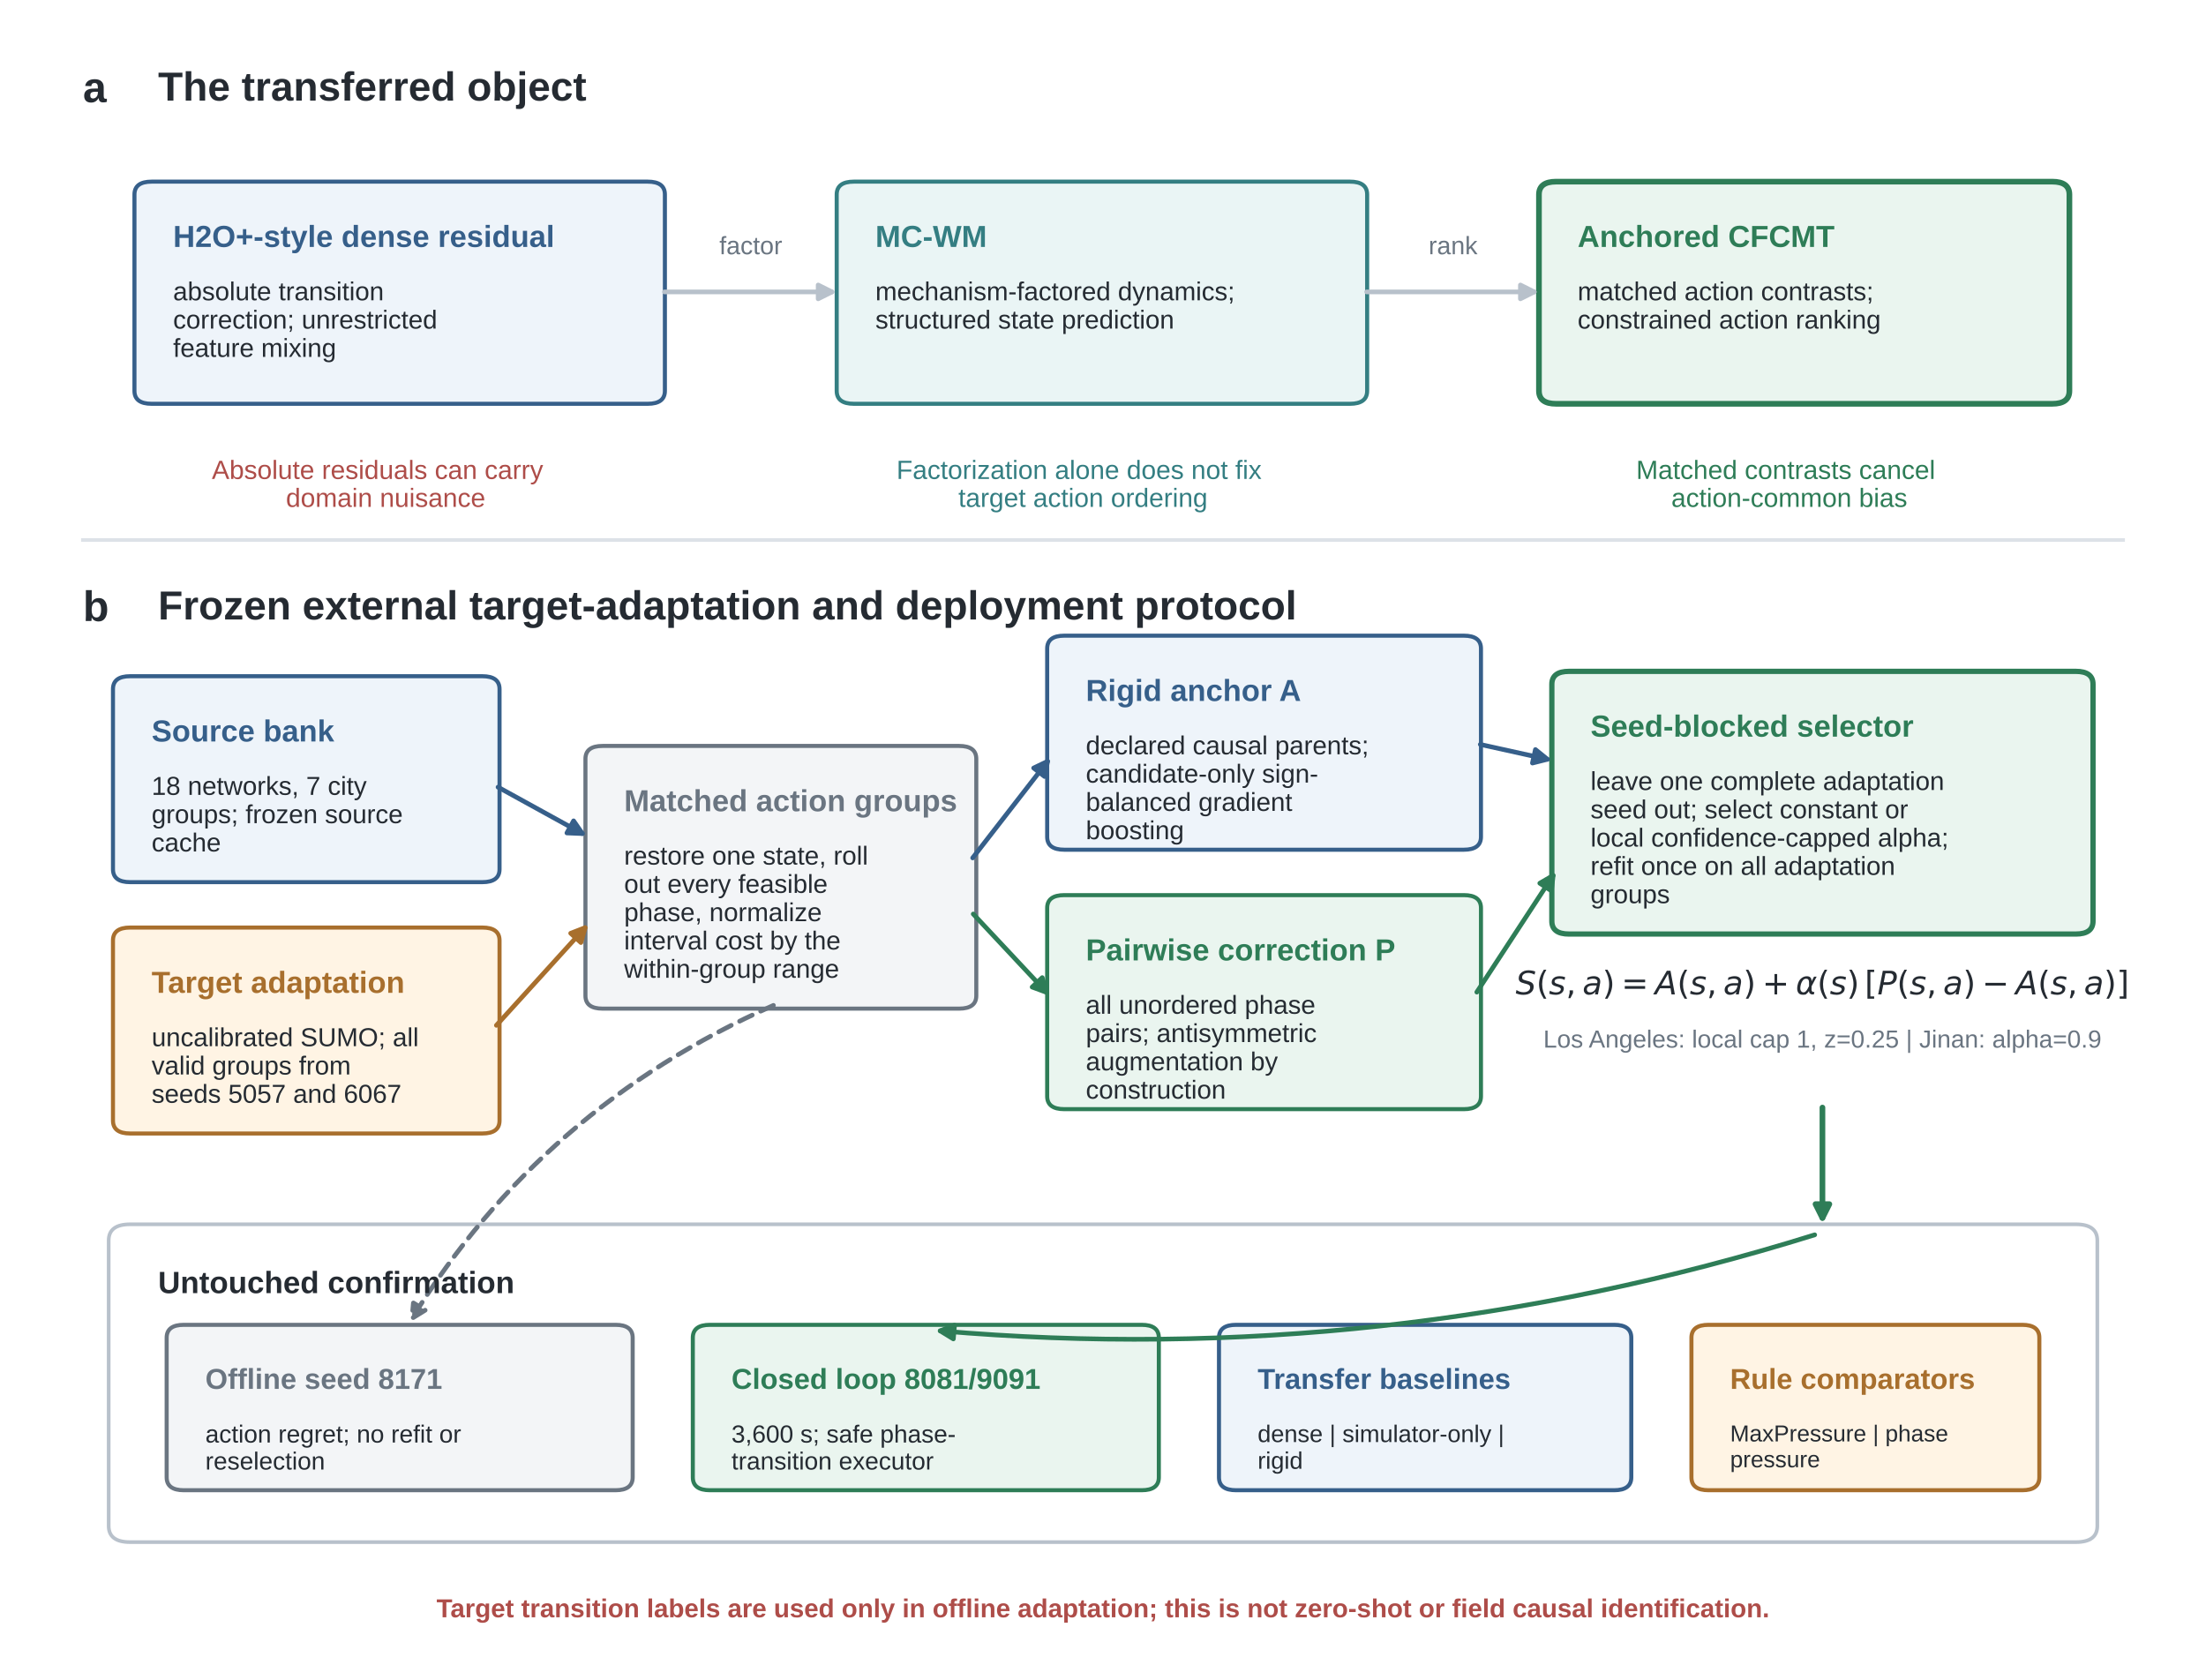
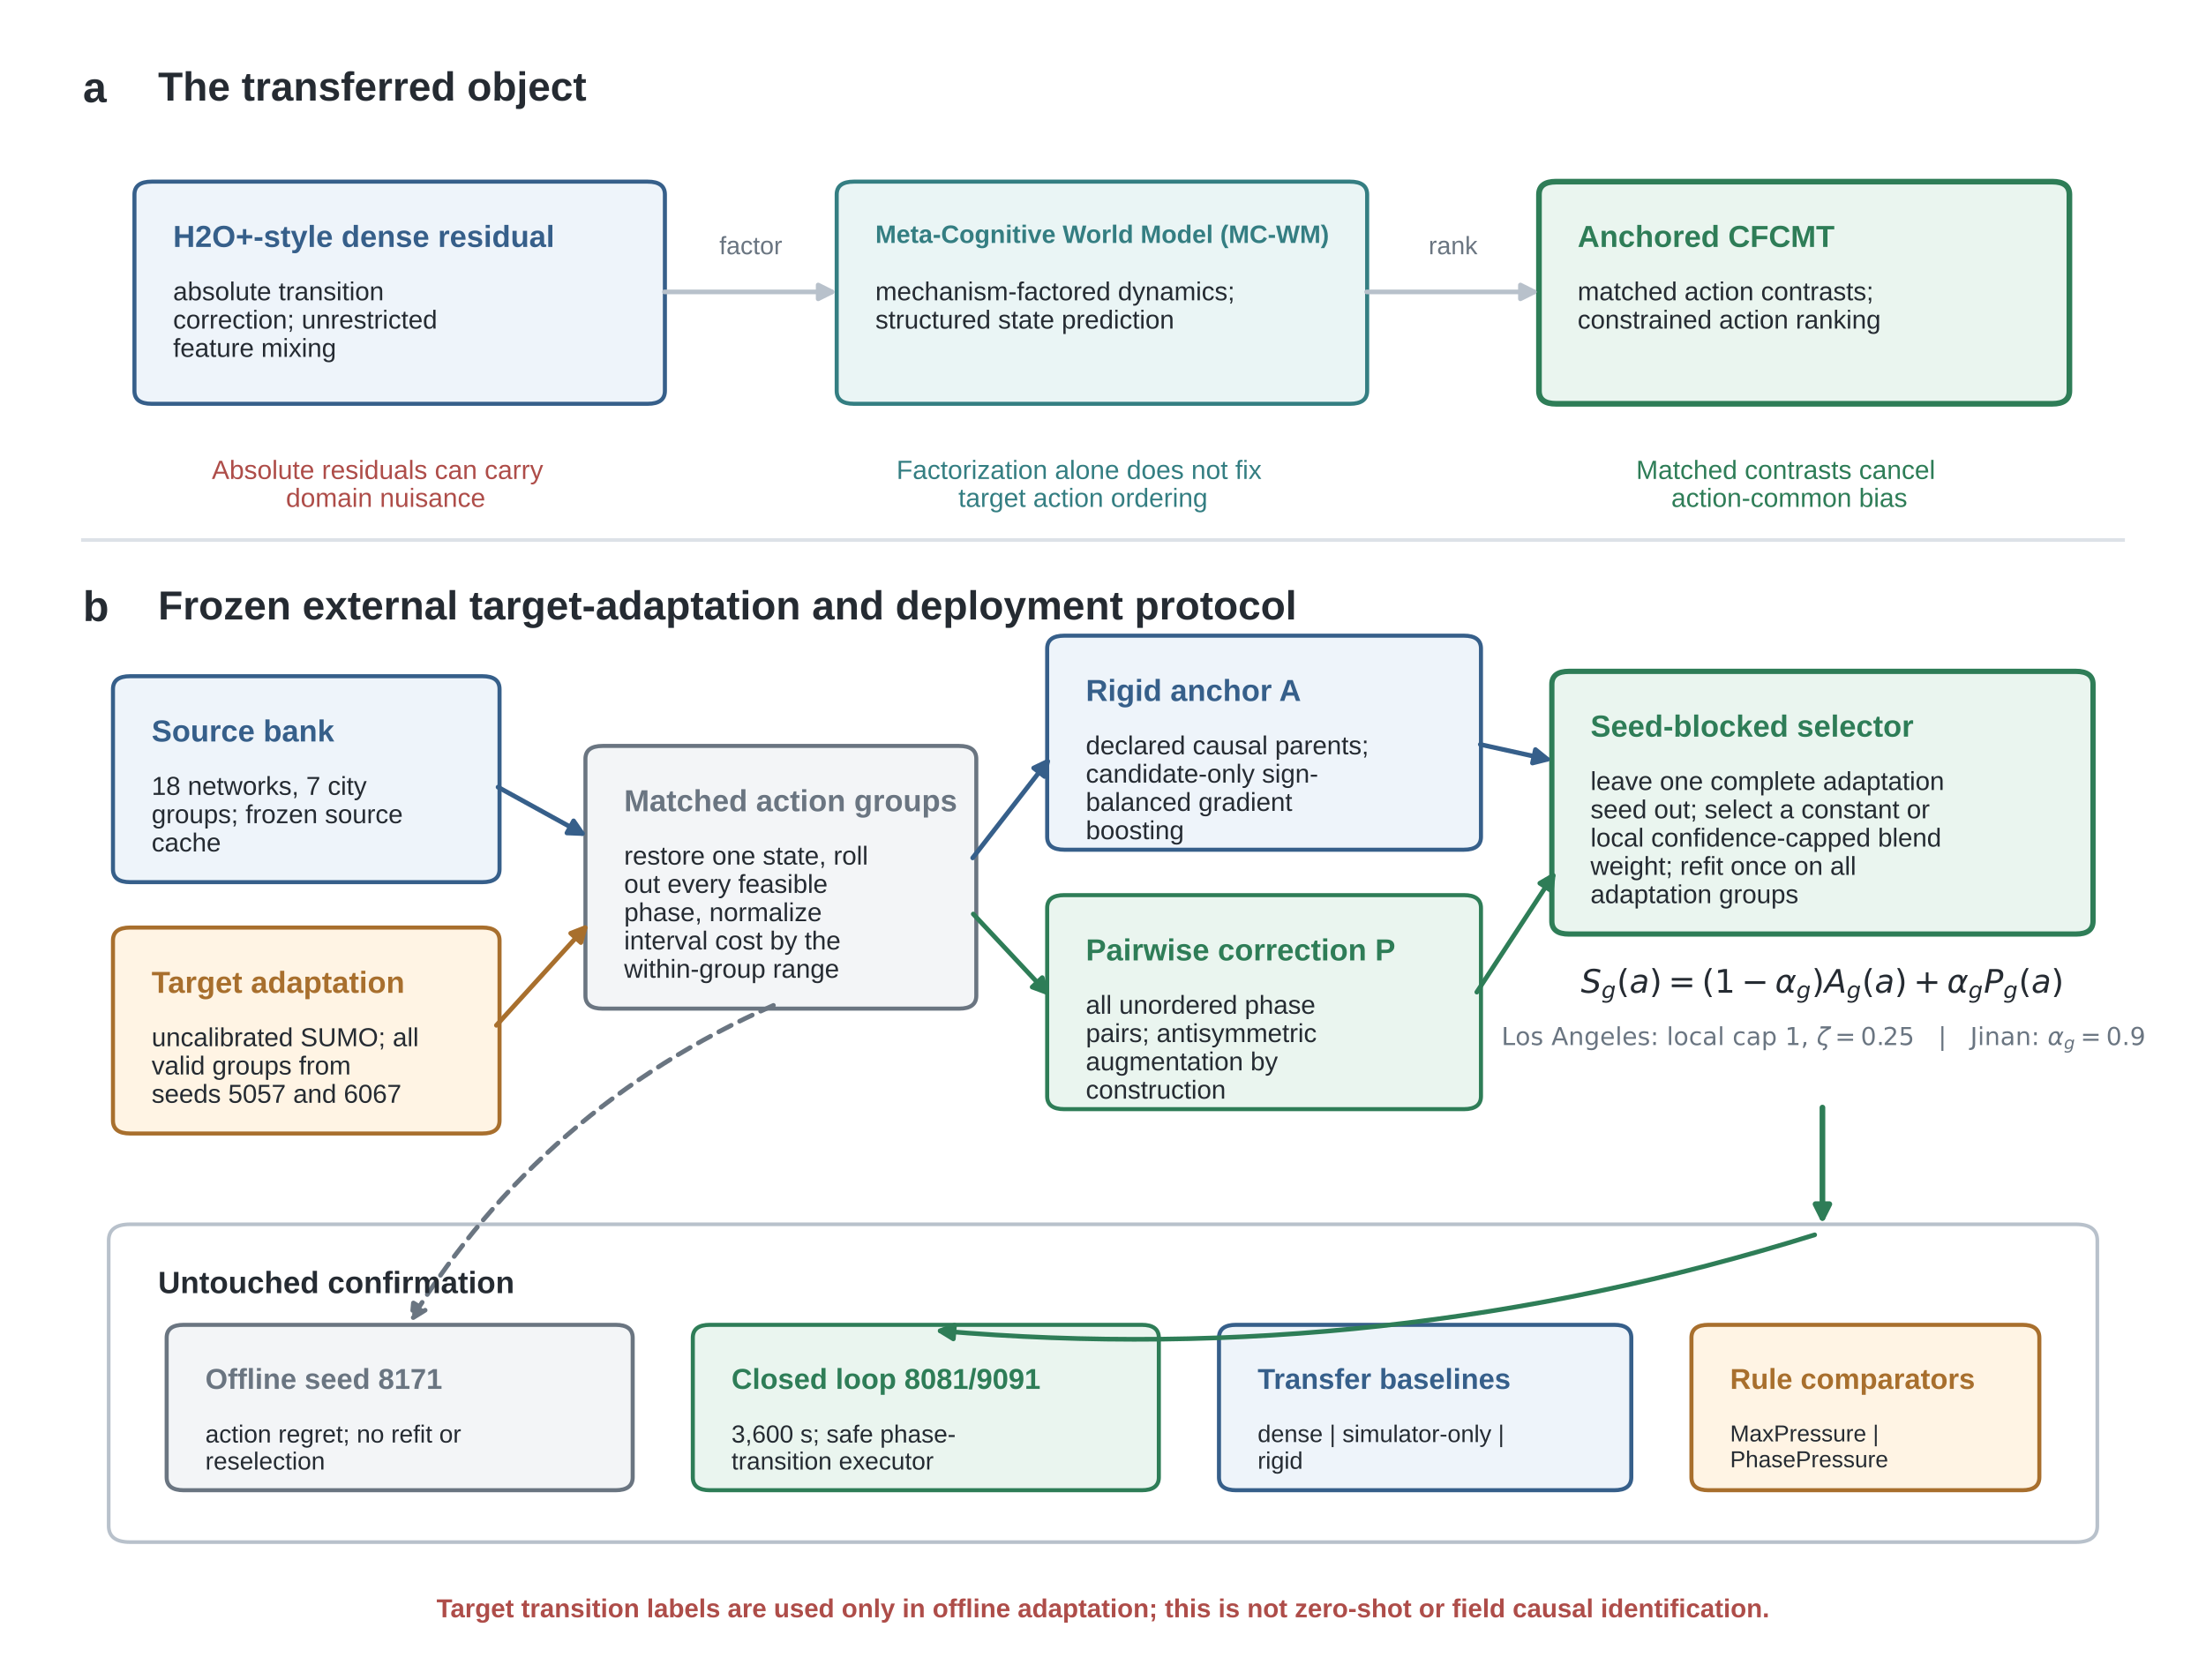
<svg xmlns="http://www.w3.org/2000/svg" width="543.6pt" height="414pt" viewBox="0 0 543.6 414" version="1.1">
  <defs>
    <style type="text/css">*{stroke-linejoin: round; stroke-linecap: butt}</style>
  </defs>
  <g id="figure_1">
    <g id="patch_1">
      <path d="M 0 414  L 543.6 414  L 543.6 0  L 0 0  z " style="fill: #ffffff" />
    </g>
    <g id="axes_1">
      <g id="patch_2">
        <path d="M 37.364 99.508  L 159.61 99.508  Q 163.843 99.508 163.843 96.311  L 163.843 47.959  Q 163.843 44.762 159.61 44.762  L 37.364 44.762  Q 33.131 44.762 33.131 47.959  L 33.131 96.311  Q 33.131 99.508 37.364 99.508  z " clip-path="url(#p641eceab99)" style="fill: #eef4fa; stroke: #365f8a; stroke-linejoin: miter" />
      </g>
      <g id="patch_3">
        <path d="M 210.413 99.508  L 332.658 99.508  Q 336.892 99.508 336.892 96.311  L 336.892 47.959  Q 336.892 44.762 332.658 44.762  L 210.413 44.762  Q 206.179 44.762 206.179 47.959  L 206.179 96.311  Q 206.179 99.508 210.413 99.508  z " clip-path="url(#p641eceab99)" style="fill: #eaf5f5; stroke: #347e82; stroke-linejoin: miter" />
      </g>
      <g id="patch_4">
        <path d="M 383.461 99.508  L 505.706 99.508  Q 509.94 99.508 509.94 96.311  L 509.94 47.959  Q 509.94 44.762 505.706 44.762  L 383.461 44.762  Q 379.228 44.762 379.228 47.959  L 379.228 96.311  Q 379.228 99.508 383.461 99.508  z " clip-path="url(#p641eceab99)" style="fill: #eaf5ef; stroke: #2e7d57; stroke-width: 1.4; stroke-linejoin: miter" />
      </g>
      <g id="patch_5">
        <path d="M 163.725 71.935  Q 185.011 71.935 205.011 71.935  " clip-path="url(#p641eceab99)" style="fill: none; stroke: #b8c1cb; stroke-width: 1.15; stroke-linecap: round" />
        <path d="M 201.611 70.235  L 205.011 71.935  L 201.611 73.635  z " clip-path="url(#p641eceab99)" style="fill: #b8c1cb; stroke: #b8c1cb; stroke-width: 1.15; stroke-linecap: round" />
      </g>
      <g id="patch_6">
        <path d="M 336.773 71.935  Q 358.059 71.935 378.059 71.935  " clip-path="url(#p641eceab99)" style="fill: none; stroke: #b8c1cb; stroke-width: 1.15; stroke-linecap: round" />
        <path d="M 374.659 70.235  L 378.059 71.935  L 374.659 73.635  z " clip-path="url(#p641eceab99)" style="fill: #b8c1cb; stroke: #b8c1cb; stroke-width: 1.15; stroke-linecap: round" />
      </g>
      <g id="patch_7">
        <path d="M 32.072 217.39  L 118.861 217.39  Q 123.095 217.39 123.095 214.193  L 123.095 169.837  Q 123.095 166.64 118.861 166.64  L 32.072 166.64  Q 27.839 166.64 27.839 169.837  L 27.839 214.193  Q 27.839 217.39 32.072 217.39  z " clip-path="url(#p641eceab99)" style="fill: #eef4fa; stroke: #365f8a; stroke-linejoin: miter" />
      </g>
      <g id="patch_8">
        <path d="M 32.072 279.328  L 118.861 279.328  Q 123.095 279.328 123.095 276.131  L 123.095 231.775  Q 123.095 228.578 118.861 228.578  L 32.072 228.578  Q 27.839 228.578 27.839 231.775  L 27.839 276.131  Q 27.839 279.328 32.072 279.328  z " clip-path="url(#p641eceab99)" style="fill: #fff4e4; stroke: #a86f2d; stroke-linejoin: miter" />
      </g>
      <g id="patch_9">
        <path d="M 148.496 248.558  L 236.344 248.558  Q 240.577 248.558 240.577 245.362  L 240.577 187.02  Q 240.577 183.823 236.344 183.823  L 148.496 183.823  Q 144.263 183.823 144.263 187.02  L 144.263 245.362  Q 144.263 248.558 148.496 248.558  z " clip-path="url(#p641eceab99)" style="fill: #f3f5f7; stroke: #6a7581; stroke-linejoin: miter" />
      </g>
      <g id="patch_10">
        <path d="M 122.73 193.979  Q 133.679 200.007 143.501 205.415  " clip-path="url(#p641eceab99)" style="fill: none; stroke: #365f8a; stroke-width: 1.15; stroke-linecap: round" />
        <path d="M 141.342 202.286  L 143.501 205.415  L 139.703 205.264  z " clip-path="url(#p641eceab99)" style="fill: #365f8a; stroke: #365f8a; stroke-width: 1.15; stroke-linecap: round" />
      </g>
      <g id="patch_11">
        <path d="M 122.321 252.674  Q 133.679 240.167 144.173 228.611  " clip-path="url(#p641eceab99)" style="fill: none; stroke: #a86f2d; stroke-width: 1.15; stroke-linecap: round" />
        <path d="M 140.629 229.985  L 144.173 228.611  L 143.146 232.27  z " clip-path="url(#p641eceab99)" style="fill: #a86f2d; stroke: #a86f2d; stroke-width: 1.15; stroke-linecap: round" />
      </g>
      <g id="patch_12">
        <path d="M 262.274 209.398  L 360.706 209.398  Q 364.939 209.398 364.939 206.201  L 364.939 159.847  Q 364.939 156.65 360.706 156.65  L 262.274 156.65  Q 258.041 156.65 258.041 159.847  L 258.041 206.201  Q 258.041 209.398 262.274 209.398  z " clip-path="url(#p641eceab99)" style="fill: #eef4fa; stroke: #365f8a; stroke-linejoin: miter" />
      </g>
      <g id="patch_13">
        <path d="M 262.274 273.334  L 360.706 273.334  Q 364.939 273.334 364.939 270.137  L 364.939 223.783  Q 364.939 220.586 360.706 220.586  L 262.274 220.586  Q 258.041 220.586 258.041 223.783  L 258.041 270.137  Q 258.041 273.334 262.274 273.334  z " clip-path="url(#p641eceab99)" style="fill: #eaf5ef; stroke: #2e7d57; stroke-linejoin: miter" />
      </g>
      <g id="patch_14">
        <path d="M 239.687 211.413  Q 249.309 199.008 258.143 187.62  " clip-path="url(#p641eceab99)" style="fill: none; stroke: #365f8a; stroke-width: 1.15; stroke-linecap: round" />
        <path d="M 254.715 189.264  L 258.143 187.62  L 257.402 191.348  z " clip-path="url(#p641eceab99)" style="fill: #365f8a; stroke: #365f8a; stroke-width: 1.15; stroke-linecap: round" />
      </g>
      <g id="patch_15">
        <path d="M 239.83 225.246  Q 249.31 235.373 257.912 244.561  " clip-path="url(#p641eceab99)" style="fill: none; stroke: #2e7d57; stroke-width: 1.15; stroke-linecap: round" />
        <path d="M 256.829 240.917  L 257.912 244.561  L 254.347 243.241  z " clip-path="url(#p641eceab99)" style="fill: #2e7d57; stroke: #2e7d57; stroke-width: 1.15; stroke-linecap: round" />
      </g>
      <g id="patch_16">
        <path d="M 386.636 230.177  L 511.528 230.177  Q 515.761 230.177 515.761 226.98  L 515.761 168.638  Q 515.761 165.442 511.528 165.442  L 386.636 165.442  Q 382.403 165.442 382.403 168.638  L 382.403 226.98  Q 382.403 230.177 386.636 230.177  z " clip-path="url(#p641eceab99)" style="fill: #eaf5ef; stroke: #2e7d57; stroke-width: 1.3; stroke-linejoin: miter" />
      </g>
      <g id="patch_17">
        <path d="M 364.774 183.455  Q 373.671 185.422 381.312 187.11  " clip-path="url(#p641eceab99)" style="fill: none; stroke: #365f8a; stroke-width: 1.15; stroke-linecap: round" />
        <path d="M 378.359 184.717  L 381.312 187.11  L 377.625 188.036  z " clip-path="url(#p641eceab99)" style="fill: #365f8a; stroke: #365f8a; stroke-width: 1.15; stroke-linecap: round" />
      </g>
      <g id="patch_18">
        <path d="M 363.916 244.489  Q 373.671 229.578 382.722 215.742  " clip-path="url(#p641eceab99)" style="fill: none; stroke: #2e7d57; stroke-width: 1.15; stroke-linecap: round" />
        <path d="M 379.438 217.657  L 382.722 215.742  L 382.283 219.518  z " clip-path="url(#p641eceab99)" style="fill: #2e7d57; stroke: #2e7d57; stroke-width: 1.15; stroke-linecap: round" />
      </g>
      <g id="patch_19">
        <path d="M 32.072 380.027  L 511.528 380.027  Q 516.82 380.027 516.82 376.031  L 516.82 305.701  Q 516.82 301.705 511.528 301.705  L 32.072 301.705  Q 26.78 301.705 26.78 305.701  L 26.78 376.031  Q 26.78 380.027 32.072 380.027  z " clip-path="url(#p641eceab99)" style="fill: #ffffff; stroke: #b8c1cb; stroke-width: 0.9; stroke-linejoin: miter" />
      </g>
      <g id="patch_20">
        <path d="M 45.302 367.24  L 151.672 367.24  Q 155.905 367.24 155.905 364.043  L 155.905 329.677  Q 155.905 326.48 151.672 326.48  L 45.302 326.48  Q 41.069 326.48 41.069 329.677  L 41.069 364.043  Q 41.069 367.24 45.302 367.24  z " clip-path="url(#p641eceab99)" style="fill: #f3f5f7; stroke: #6a7581; stroke-linejoin: miter" />
      </g>
      <g id="patch_21">
        <path d="M 174.956 367.24  L 281.326 367.24  Q 285.559 367.24 285.559 364.043  L 285.559 329.677  Q 285.559 326.48 281.326 326.48  L 174.956 326.48  Q 170.723 326.48 170.723 329.677  L 170.723 364.043  Q 170.723 367.24 174.956 367.24  z " clip-path="url(#p641eceab99)" style="fill: #eaf5ef; stroke: #2e7d57; stroke-linejoin: miter" />
      </g>
      <g id="patch_22">
        <path d="M 304.61 367.24  L 397.75 367.24  Q 401.983 367.24 401.983 364.043  L 401.983 329.677  Q 401.983 326.48 397.75 326.48  L 304.61 326.48  Q 300.377 326.48 300.377 329.677  L 300.377 364.043  Q 300.377 367.24 304.61 367.24  z " clip-path="url(#p641eceab99)" style="fill: #eef4fa; stroke: #365f8a; stroke-linejoin: miter" />
      </g>
      <g id="patch_23">
        <path d="M 421.034 367.24  L 498.298 367.24  Q 502.531 367.24 502.531 364.043  L 502.531 329.677  Q 502.531 326.48 498.298 326.48  L 421.034 326.48  Q 416.801 326.48 416.801 329.677  L 416.801 364.043  Q 416.801 367.24 421.034 367.24  z " clip-path="url(#p641eceab99)" style="fill: #fff4e4; stroke: #a86f2d; stroke-linejoin: miter" />
      </g>
      <g id="patch_24">
        <path d="M 449.082 272.94  Q 449.082 287.321 449.082 300.136  " clip-path="url(#p641eceab99)" style="fill: none; stroke: #2e7d57; stroke-width: 1.4; stroke-linecap: round" />
        <path d="M 450.782 296.736  L 449.082 300.136  L 447.382 296.736  z " clip-path="url(#p641eceab99)" style="fill: #2e7d57; stroke: #2e7d57; stroke-width: 1.4; stroke-linecap: round" />
      </g>
      <g id="patch_25">
        <path d="M 447.174 304.302  Q 341.101 337.372 231.681 327.964  " clip-path="url(#p641eceab99)" style="fill: none; stroke: #2e7d57; stroke-width: 1.15; stroke-linecap: round" />
        <path d="M 234.923 329.949  L 231.681 327.964  L 235.214 326.562  z " clip-path="url(#p641eceab99)" style="fill: #2e7d57; stroke: #2e7d57; stroke-width: 1.15; stroke-linecap: round" />
      </g>
      <g id="patch_26">
        <path d="M 190.586 247.761  Q 133.595 272.955 101.529 324.878  " clip-path="url(#p641eceab99)" style="fill: none; stroke-dasharray: 3.45,2.3; stroke-dashoffset: 0; stroke: #6a7581; stroke-width: 1.15; stroke-linecap: round" />
        <path d="M 104.762 322.879  L 101.529 324.878  L 101.869 321.092  z " clip-path="url(#p641eceab99)" style="fill: #6a7581; stroke-dasharray: 3.45,2.3; stroke-dashoffset: 0; stroke: #6a7581; stroke-width: 1.15; stroke-linecap: round" />
      </g>
      <g id="line2d_1">
        <path d="M 20.43 133.074  L 523.17 133.074  " clip-path="url(#p641eceab99)" style="fill: none; stroke: #dde2e8; stroke-width: 0.9; stroke-linecap: square" />
      </g>
      <g id="text_1">
        <text style="font-weight: 700; font-size: 10.5px; font-family: 'Arial', 'Helvetica', 'DejaVu Sans', sans-serif; text-anchor: start; fill: #252b32" x="20.43" y="25.168" transform="rotate(-0 20.43 25.16836)">a</text>
      </g>
      <g id="text_2">
        <text style="font-weight: 700; font-size: 10px; font-family: 'Arial', 'Helvetica', 'DejaVu Sans', sans-serif; text-anchor: start; fill: #252b32" x="38.952" y="24.788" transform="rotate(-0 38.952 24.78844)">The transferred object</text>
      </g>
      <g id="text_3">
        <text style="font-weight: 700; font-size: 7.5px; font-family: 'Arial', 'Helvetica', 'DejaVu Sans', sans-serif; text-anchor: start; fill: #365f8a" x="42.656" y="60.851" transform="rotate(-0 42.6564 60.85083)">H2O+-style dense residual</text>
      </g>
      <g id="text_4">
        <text style="font-size: 6.4px; font-family: 'Arial', 'Helvetica', 'DejaVu Sans', sans-serif; fill: #252b32" transform="translate(42.6564 74.001)">absolute transition</text>
        <text style="font-size: 6.4px; font-family: 'Arial', 'Helvetica', 'DejaVu Sans', sans-serif; fill: #252b32" transform="translate(42.6564 80.97308)">correction; unrestricted</text>
        <text style="font-size: 6.4px; font-family: 'Arial', 'Helvetica', 'DejaVu Sans', sans-serif; fill: #252b32" transform="translate(42.6564 87.94516)">feature mixing</text>
      </g>
      <g id="text_5">
-         <text style="font-weight: 700; font-size: 7.5px; font-family: 'Arial', 'Helvetica', 'DejaVu Sans', sans-serif; text-anchor: start; fill: #347e82" x="215.705" y="60.851" transform="rotate(-0 215.7048 60.85083)">MC-WM</text>
+         <text style="font-weight: 700; font-size: 6.2px; font-family: 'Arial', 'Helvetica', 'DejaVu Sans', sans-serif; text-anchor: start; fill: #347e82" x="215.705" y="59.863" transform="rotate(-0 215.7048 59.86303)">Meta-Cognitive World Model (MC-WM)</text>
      </g>
      <g id="text_6">
        <text style="font-size: 6.4px; font-family: 'Arial', 'Helvetica', 'DejaVu Sans', sans-serif; fill: #252b32" transform="translate(215.7048 74.001)">mechanism-factored dynamics;</text>
        <text style="font-size: 6.4px; font-family: 'Arial', 'Helvetica', 'DejaVu Sans', sans-serif; fill: #252b32" transform="translate(215.7048 80.97308)">structured state prediction</text>
      </g>
      <g id="text_7">
        <text style="font-weight: 700; font-size: 7.5px; font-family: 'Arial', 'Helvetica', 'DejaVu Sans', sans-serif; text-anchor: start; fill: #2e7d57" x="388.753" y="60.851" transform="rotate(-0 388.7532 60.85083)">Anchored CFCMT</text>
      </g>
      <g id="text_8">
        <text style="font-size: 6.4px; font-family: 'Arial', 'Helvetica', 'DejaVu Sans', sans-serif; fill: #252b32" transform="translate(388.7532 74.001)">matched action contrasts;</text>
        <text style="font-size: 6.4px; font-family: 'Arial', 'Helvetica', 'DejaVu Sans', sans-serif; fill: #252b32" transform="translate(388.7532 80.97308)">constrained action ranking</text>
      </g>
      <g id="text_9">
        <text style="font-size: 6.2px; font-family: 'Arial', 'Helvetica', 'DejaVu Sans', sans-serif; text-anchor: middle; fill: #6a7581" x="185.011" y="62.654" transform="rotate(-0 185.0112 62.65379)">factor</text>
      </g>
      <g id="text_10">
        <text style="font-size: 6.2px; font-family: 'Arial', 'Helvetica', 'DejaVu Sans', sans-serif; text-anchor: middle; fill: #6a7581" x="358.06" y="62.654" transform="rotate(-0 358.0596 62.65379)">rank</text>
      </g>
      <g id="text_11">
        <text style="font-size: 6.5px; font-family: 'Arial', 'Helvetica', 'DejaVu Sans', sans-serif; fill: #ae4d49" transform="translate(52.19427 118.033)">Absolute residuals can carry</text>
        <text style="font-size: 6.5px; font-family: 'Arial', 'Helvetica', 'DejaVu Sans', sans-serif; fill: #ae4d49" transform="translate(70.46435 124.9164)">domain nuisance</text>
      </g>
      <g id="text_12">
        <text style="font-size: 6.5px; font-family: 'Arial', 'Helvetica', 'DejaVu Sans', sans-serif; fill: #347e82" transform="translate(220.9126 118.033)">Factorization alone does not fix</text>
        <text style="font-size: 6.5px; font-family: 'Arial', 'Helvetica', 'DejaVu Sans', sans-serif; fill: #347e82" transform="translate(236.1556 124.9164)">target action ordering</text>
      </g>
      <g id="text_13">
        <text style="font-size: 6.5px; font-family: 'Arial', 'Helvetica', 'DejaVu Sans', sans-serif; fill: #2e7d57" transform="translate(403.1778 118.033)">Matched contrasts cancel</text>
        <text style="font-size: 6.5px; font-family: 'Arial', 'Helvetica', 'DejaVu Sans', sans-serif; fill: #2e7d57" transform="translate(411.833 124.9164)">action-common bias</text>
      </g>
      <g id="text_14">
        <text style="font-weight: 700; font-size: 10.5px; font-family: 'Arial', 'Helvetica', 'DejaVu Sans', sans-serif; text-anchor: start; fill: #252b32" x="20.43" y="153.04" transform="rotate(-0 20.43 153.0404)">b</text>
      </g>
      <g id="text_15">
        <text style="font-weight: 700; font-size: 10px; font-family: 'Arial', 'Helvetica', 'DejaVu Sans', sans-serif; text-anchor: start; fill: #252b32" x="38.952" y="152.66" transform="rotate(-0 38.952 152.6604)">Frozen external target-adaptation and deployment protocol</text>
      </g>
      <g id="text_16">
        <text style="font-weight: 700; font-size: 7.5px; font-family: 'Arial', 'Helvetica', 'DejaVu Sans', sans-serif; text-anchor: start; fill: #365f8a" x="37.364" y="182.729" transform="rotate(-0 37.3644 182.7288)">Source bank</text>
      </g>
      <g id="text_17">
        <text style="font-size: 6.4px; font-family: 'Arial', 'Helvetica', 'DejaVu Sans', sans-serif; fill: #252b32" transform="translate(37.3644 195.879)">18 networks, 7 city</text>
        <text style="font-size: 6.4px; font-family: 'Arial', 'Helvetica', 'DejaVu Sans', sans-serif; fill: #252b32" transform="translate(37.3644 202.8511)">groups; frozen source</text>
        <text style="font-size: 6.4px; font-family: 'Arial', 'Helvetica', 'DejaVu Sans', sans-serif; fill: #252b32" transform="translate(37.3644 209.8232)">cache</text>
      </g>
      <g id="text_18">
        <text style="font-weight: 700; font-size: 7.5px; font-family: 'Arial', 'Helvetica', 'DejaVu Sans', sans-serif; text-anchor: start; fill: #a86f2d" x="37.364" y="244.667" transform="rotate(-0 37.3644 244.6668)">Target adaptation</text>
      </g>
      <g id="text_19">
        <text style="font-size: 6.4px; font-family: 'Arial', 'Helvetica', 'DejaVu Sans', sans-serif; fill: #252b32" transform="translate(37.3644 257.817)">uncalibrated SUMO; all</text>
        <text style="font-size: 6.4px; font-family: 'Arial', 'Helvetica', 'DejaVu Sans', sans-serif; fill: #252b32" transform="translate(37.3644 264.7891)">valid groups from</text>
        <text style="font-size: 6.4px; font-family: 'Arial', 'Helvetica', 'DejaVu Sans', sans-serif; fill: #252b32" transform="translate(37.3644 271.7612)">seeds 5057 and 6067</text>
      </g>
      <g id="text_20">
        <text style="font-weight: 700; font-size: 7.5px; font-family: 'Arial', 'Helvetica', 'DejaVu Sans', sans-serif; text-anchor: start; fill: #6a7581" x="153.788" y="199.912" transform="rotate(-0 153.7884 199.9116)">Matched action groups</text>
      </g>
      <g id="text_21">
        <text style="font-size: 6.4px; font-family: 'Arial', 'Helvetica', 'DejaVu Sans', sans-serif; fill: #252b32" transform="translate(153.7884 213.0618)">restore one state, roll</text>
        <text style="font-size: 6.4px; font-family: 'Arial', 'Helvetica', 'DejaVu Sans', sans-serif; fill: #252b32" transform="translate(153.7884 220.0339)">out every feasible</text>
        <text style="font-size: 6.4px; font-family: 'Arial', 'Helvetica', 'DejaVu Sans', sans-serif; fill: #252b32" transform="translate(153.7884 227.006)">phase, normalize</text>
        <text style="font-size: 6.4px; font-family: 'Arial', 'Helvetica', 'DejaVu Sans', sans-serif; fill: #252b32" transform="translate(153.7884 233.978)">interval cost by the</text>
        <text style="font-size: 6.4px; font-family: 'Arial', 'Helvetica', 'DejaVu Sans', sans-serif; fill: #252b32" transform="translate(153.7884 240.9501)">within-group range</text>
      </g>
      <g id="text_22">
        <text style="font-weight: 700; font-size: 7.5px; font-family: 'Arial', 'Helvetica', 'DejaVu Sans', sans-serif; text-anchor: start; fill: #365f8a" x="267.566" y="172.739" transform="rotate(-0 267.5664 172.7388)">Rigid anchor  A</text>
      </g>
      <g id="text_23">
        <text style="font-size: 6.4px; font-family: 'Arial', 'Helvetica', 'DejaVu Sans', sans-serif; fill: #252b32" transform="translate(267.5664 185.889)">declared causal parents;</text>
        <text style="font-size: 6.4px; font-family: 'Arial', 'Helvetica', 'DejaVu Sans', sans-serif; fill: #252b32" transform="translate(267.5664 192.8611)">candidate-only sign-</text>
        <text style="font-size: 6.4px; font-family: 'Arial', 'Helvetica', 'DejaVu Sans', sans-serif; fill: #252b32" transform="translate(267.5664 199.8332)">balanced gradient</text>
        <text style="font-size: 6.4px; font-family: 'Arial', 'Helvetica', 'DejaVu Sans', sans-serif; fill: #252b32" transform="translate(267.5664 206.8052)">boosting</text>
      </g>
      <g id="text_24">
        <text style="font-weight: 700; font-size: 7.5px; font-family: 'Arial', 'Helvetica', 'DejaVu Sans', sans-serif; text-anchor: start; fill: #2e7d57" x="267.566" y="236.675" transform="rotate(-0 267.5664 236.6748)">Pairwise correction  P</text>
      </g>
      <g id="text_25">
        <text style="font-size: 6.4px; font-family: 'Arial', 'Helvetica', 'DejaVu Sans', sans-serif; fill: #252b32" transform="translate(267.5664 249.825)">all unordered phase</text>
        <text style="font-size: 6.4px; font-family: 'Arial', 'Helvetica', 'DejaVu Sans', sans-serif; fill: #252b32" transform="translate(267.5664 256.7971)">pairs; antisymmetric</text>
        <text style="font-size: 6.4px; font-family: 'Arial', 'Helvetica', 'DejaVu Sans', sans-serif; fill: #252b32" transform="translate(267.5664 263.7692)">augmentation by</text>
        <text style="font-size: 6.4px; font-family: 'Arial', 'Helvetica', 'DejaVu Sans', sans-serif; fill: #252b32" transform="translate(267.5664 270.7412)">construction</text>
      </g>
      <g id="text_26">
        <text style="font-weight: 700; font-size: 7.5px; font-family: 'Arial', 'Helvetica', 'DejaVu Sans', sans-serif; text-anchor: start; fill: #2e7d57" x="391.928" y="181.53" transform="rotate(-0 391.9284 181.53)">Seed-blocked selector</text>
      </g>
      <g id="text_27">
        <text style="font-size: 6.4px; font-family: 'Arial', 'Helvetica', 'DejaVu Sans', sans-serif; fill: #252b32" transform="translate(391.9284 194.6802)">leave one complete adaptation</text>
-         <text style="font-size: 6.4px; font-family: 'Arial', 'Helvetica', 'DejaVu Sans', sans-serif; fill: #252b32" transform="translate(391.9284 201.6523)">seed out; select constant or</text>
-         <text style="font-size: 6.4px; font-family: 'Arial', 'Helvetica', 'DejaVu Sans', sans-serif; fill: #252b32" transform="translate(391.9284 208.6244)">local confidence-capped alpha;</text>
-         <text style="font-size: 6.4px; font-family: 'Arial', 'Helvetica', 'DejaVu Sans', sans-serif; fill: #252b32" transform="translate(391.9284 215.5964)">refit once on all adaptation</text>
-         <text style="font-size: 6.4px; font-family: 'Arial', 'Helvetica', 'DejaVu Sans', sans-serif; fill: #252b32" transform="translate(391.9284 222.5685)">groups</text>
+         <text style="font-size: 6.4px; font-family: 'Arial', 'Helvetica', 'DejaVu Sans', sans-serif; fill: #252b32" transform="translate(391.9284 201.6523)">seed out; select a constant or</text>
+         <text style="font-size: 6.4px; font-family: 'Arial', 'Helvetica', 'DejaVu Sans', sans-serif; fill: #252b32" transform="translate(391.9284 208.6244)">local confidence-capped blend</text>
+         <text style="font-size: 6.4px; font-family: 'Arial', 'Helvetica', 'DejaVu Sans', sans-serif; fill: #252b32" transform="translate(391.9284 215.5964)">weight; refit once on all</text>
+         <text style="font-size: 6.4px; font-family: 'Arial', 'Helvetica', 'DejaVu Sans', sans-serif; fill: #252b32" transform="translate(391.9284 222.5685)">adaptation groups</text>
      </g>
      <g id="text_28">
-         <g style="fill: #252b32" transform="translate(373.482 245.9707)">
+         <g style="fill: #252b32" transform="translate(389.562 245.5632)">
          <text>
            <tspan x="0" y="-0.922" style="font-style: oblique; font-size: 8px; font-family: 'DejaVu Sans'; fill: #252b32">S</tspan>
-             <tspan x="8.199" y="-0.922" style="font-style: oblique; font-size: 8px; font-family: 'DejaVu Sans'; fill: #252b32">s</tspan>
-             <tspan x="16.469" y="-0.922" style="font-style: oblique; font-size: 8px; font-family: 'DejaVu Sans'; fill: #252b32">a</tspan>
-             <tspan x="34.312" y="-0.922" style="font-style: oblique; font-size: 8px; font-family: 'DejaVu Sans'; fill: #252b32">A</tspan>
-             <tspan x="42.906" y="-0.922" style="font-style: oblique; font-size: 8px; font-family: 'DejaVu Sans'; fill: #252b32">s</tspan>
-             <tspan x="51.176" y="-0.922" style="font-style: oblique; font-size: 8px; font-family: 'DejaVu Sans'; fill: #252b32">a</tspan>
-             <tspan x="69.02" y="-0.922" style="font-style: oblique; font-size: 8px; font-family: 'DejaVu Sans'; fill: #252b32">α</tspan>
-             <tspan x="77.414" y="-0.922" style="font-style: oblique; font-size: 8px; font-family: 'DejaVu Sans'; fill: #252b32">s</tspan>
-             <tspan x="89.123" y="-0.922" style="font-style: oblique; font-size: 8px; font-family: 'DejaVu Sans'; fill: #252b32">P</tspan>
-             <tspan x="97.068" y="-0.922" style="font-style: oblique; font-size: 8px; font-family: 'DejaVu Sans'; fill: #252b32">s</tspan>
-             <tspan x="105.338" y="-0.922" style="font-style: oblique; font-size: 8px; font-family: 'DejaVu Sans'; fill: #252b32">a</tspan>
-             <tspan x="123.182" y="-0.922" style="font-style: oblique; font-size: 8px; font-family: 'DejaVu Sans'; fill: #252b32">A</tspan>
-             <tspan x="131.775" y="-0.922" style="font-style: oblique; font-size: 8px; font-family: 'DejaVu Sans'; fill: #252b32">s</tspan>
-             <tspan x="140.045" y="-0.922" style="font-style: oblique; font-size: 8px; font-family: 'DejaVu Sans'; fill: #252b32">a</tspan>
-             <tspan x="5.078" y="-0.922" style="font-size: 8px; font-family: 'DejaVu Sans'; fill: #252b32">(</tspan>
-             <tspan x="12.367" y="-0.922" style="font-size: 8px; font-family: 'DejaVu Sans'; fill: #252b32">,</tspan>
-             <tspan x="21.371" y="-0.922" style="font-size: 8px; font-family: 'DejaVu Sans'; fill: #252b32">)</tspan>
-             <tspan x="26.051" y="-0.922" style="font-size: 8px; font-family: 'DejaVu Sans'; fill: #252b32">=</tspan>
-             <tspan x="39.785" y="-0.922" style="font-size: 8px; font-family: 'DejaVu Sans'; fill: #252b32">(</tspan>
-             <tspan x="47.074" y="-0.922" style="font-size: 8px; font-family: 'DejaVu Sans'; fill: #252b32">,</tspan>
-             <tspan x="56.078" y="-0.922" style="font-size: 8px; font-family: 'DejaVu Sans'; fill: #252b32">)</tspan>
-             <tspan x="60.758" y="-0.922" style="font-size: 8px; font-family: 'DejaVu Sans'; fill: #252b32">+</tspan>
-             <tspan x="74.293" y="-0.922" style="font-size: 8px; font-family: 'DejaVu Sans'; fill: #252b32">(</tspan>
-             <tspan x="81.582" y="-0.922" style="font-size: 8px; font-family: 'DejaVu Sans'; fill: #252b32">)</tspan>
-             <tspan x="86.002" y="-0.922" style="font-size: 8px; font-family: 'DejaVu Sans'; fill: #252b32">[</tspan>
-             <tspan x="93.947" y="-0.922" style="font-size: 8px; font-family: 'DejaVu Sans'; fill: #252b32">(</tspan>
-             <tspan x="101.236" y="-0.922" style="font-size: 8px; font-family: 'DejaVu Sans'; fill: #252b32">,</tspan>
-             <tspan x="110.24" y="-0.922" style="font-size: 8px; font-family: 'DejaVu Sans'; fill: #252b32">)</tspan>
-             <tspan x="114.92" y="-0.922" style="font-size: 8px; font-family: 'DejaVu Sans'; fill: #252b32">−</tspan>
-             <tspan x="128.654" y="-0.922" style="font-size: 8px; font-family: 'DejaVu Sans'; fill: #252b32">(</tspan>
-             <tspan x="135.943" y="-0.922" style="font-size: 8px; font-family: 'DejaVu Sans'; fill: #252b32">,</tspan>
-             <tspan x="144.947" y="-0.922" style="font-size: 8px; font-family: 'DejaVu Sans'; fill: #252b32">)</tspan>
-             <tspan x="148.068" y="-0.922" style="font-size: 8px; font-family: 'DejaVu Sans'; fill: #252b32">]</tspan>
+             <tspan x="11.973" y="-0.922" style="font-style: oblique; font-size: 8px; font-family: 'DejaVu Sans'; fill: #252b32">a</tspan>
+             <tspan x="47.848" y="-0.922" style="font-style: oblique; font-size: 8px; font-family: 'DejaVu Sans'; fill: #252b32">α</tspan>
+             <tspan x="60.016" y="-0.922" style="font-style: oblique; font-size: 8px; font-family: 'DejaVu Sans'; fill: #252b32">A</tspan>
+             <tspan x="72.383" y="-0.922" style="font-style: oblique; font-size: 8px; font-family: 'DejaVu Sans'; fill: #252b32">a</tspan>
+             <tspan x="90.227" y="-0.922" style="font-style: oblique; font-size: 8px; font-family: 'DejaVu Sans'; fill: #252b32">α</tspan>
+             <tspan x="99.273" y="-0.922" style="font-style: oblique; font-size: 8px; font-family: 'DejaVu Sans'; fill: #252b32">P</tspan>
+             <tspan x="110.992" y="-0.922" style="font-style: oblique; font-size: 8px; font-family: 'DejaVu Sans'; fill: #252b32">a</tspan>
+             <tspan x="5.078" y="0.391" style="font-style: oblique; font-size: 5.6px; font-family: 'DejaVu Sans'; fill: #252b32">g</tspan>
+             <tspan x="53.121" y="0.391" style="font-style: oblique; font-size: 5.6px; font-family: 'DejaVu Sans'; fill: #252b32">g</tspan>
+             <tspan x="65.488" y="0.391" style="font-style: oblique; font-size: 5.6px; font-family: 'DejaVu Sans'; fill: #252b32">g</tspan>
+             <tspan x="95.5" y="0.391" style="font-style: oblique; font-size: 5.6px; font-family: 'DejaVu Sans'; fill: #252b32">g</tspan>
+             <tspan x="104.098" y="0.391" style="font-style: oblique; font-size: 5.6px; font-family: 'DejaVu Sans'; fill: #252b32">g</tspan>
+             <tspan x="8.852" y="-0.922" style="font-size: 8px; font-family: 'DejaVu Sans'; fill: #252b32">(</tspan>
+             <tspan x="16.875" y="-0.922" style="font-size: 8px; font-family: 'DejaVu Sans'; fill: #252b32">)</tspan>
+             <tspan x="21.555" y="-0.922" style="font-size: 8px; font-family: 'DejaVu Sans'; fill: #252b32">=</tspan>
+             <tspan x="29.816" y="-0.922" style="font-size: 8px; font-family: 'DejaVu Sans'; fill: #252b32">(</tspan>
+             <tspan x="32.938" y="-0.922" style="font-size: 8px; font-family: 'DejaVu Sans'; fill: #252b32">1</tspan>
+             <tspan x="39.586" y="-0.922" style="font-size: 8px; font-family: 'DejaVu Sans'; fill: #252b32">−</tspan>
+             <tspan x="56.895" y="-0.922" style="font-size: 8px; font-family: 'DejaVu Sans'; fill: #252b32">)</tspan>
+             <tspan x="69.262" y="-0.922" style="font-size: 8px; font-family: 'DejaVu Sans'; fill: #252b32">(</tspan>
+             <tspan x="77.285" y="-0.922" style="font-size: 8px; font-family: 'DejaVu Sans'; fill: #252b32">)</tspan>
+             <tspan x="81.965" y="-0.922" style="font-size: 8px; font-family: 'DejaVu Sans'; fill: #252b32">+</tspan>
+             <tspan x="107.871" y="-0.922" style="font-size: 8px; font-family: 'DejaVu Sans'; fill: #252b32">(</tspan>
+             <tspan x="115.895" y="-0.922" style="font-size: 8px; font-family: 'DejaVu Sans'; fill: #252b32">)</tspan>
          </text>
        </g>
      </g>
      <g id="text_29">
-         <text style="font-size: 6.1px; font-family: 'Arial', 'Helvetica', 'DejaVu Sans', sans-serif; text-anchor: middle; fill: #6a7581" x="449.082" y="258.162" transform="rotate(-0 449.082 258.1621)">Los Angeles: local cap 1, z=0.25   |   Jinan: alpha=0.9</text>
+         <g style="fill: #6a7581" transform="translate(369.9955 257.9534)">
+           <text>
+             <tspan x="0" y="-0.422" style="font-size: 6.1px; font-family: 'DejaVu Sans'; fill: #6a7581">L</tspan>
+             <tspan x="3.412" y="-0.422" style="font-size: 6.1px; font-family: 'DejaVu Sans'; fill: #6a7581">o</tspan>
+             <tspan x="7.16" y="-0.422" style="font-size: 6.1px; font-family: 'DejaVu Sans'; fill: #6a7581">s</tspan>
+             <tspan x="10.351" y="-0.422" style="font-size: 6.1px; font-family: 'DejaVu Sans'; fill: #6a7581"> </tspan>
+             <tspan x="12.298" y="-0.422" style="font-size: 6.1px; font-family: 'DejaVu Sans'; fill: #6a7581">A</tspan>
+             <tspan x="16.488" y="-0.422" style="font-size: 6.1px; font-family: 'DejaVu Sans'; fill: #6a7581">n</tspan>
+             <tspan x="20.37" y="-0.422" style="font-size: 6.1px; font-family: 'DejaVu Sans'; fill: #6a7581">g</tspan>
+             <tspan x="24.258" y="-0.422" style="font-size: 6.1px; font-family: 'DejaVu Sans'; fill: #6a7581">e</tspan>
+             <tspan x="28.026" y="-0.422" style="font-size: 6.1px; font-family: 'DejaVu Sans'; fill: #6a7581">l</tspan>
+             <tspan x="29.728" y="-0.422" style="font-size: 6.1px; font-family: 'DejaVu Sans'; fill: #6a7581">e</tspan>
+             <tspan x="33.496" y="-0.422" style="font-size: 6.1px; font-family: 'DejaVu Sans'; fill: #6a7581">s</tspan>
+             <tspan x="36.687" y="-0.422" style="font-size: 6.1px; font-family: 'DejaVu Sans'; fill: #6a7581">:</tspan>
+             <tspan x="38.751" y="-0.422" style="font-size: 6.1px; font-family: 'DejaVu Sans'; fill: #6a7581"> </tspan>
+             <tspan x="40.698" y="-0.422" style="font-size: 6.1px; font-family: 'DejaVu Sans'; fill: #6a7581">l</tspan>
+             <tspan x="42.399" y="-0.422" style="font-size: 6.1px; font-family: 'DejaVu Sans'; fill: #6a7581">o</tspan>
+             <tspan x="46.147" y="-0.422" style="font-size: 6.1px; font-family: 'DejaVu Sans'; fill: #6a7581">c</tspan>
+             <tspan x="49.514" y="-0.422" style="font-size: 6.1px; font-family: 'DejaVu Sans'; fill: #6a7581">a</tspan>
+             <tspan x="53.268" y="-0.422" style="font-size: 6.1px; font-family: 'DejaVu Sans'; fill: #6a7581">l</tspan>
+             <tspan x="54.969" y="-0.422" style="font-size: 6.1px; font-family: 'DejaVu Sans'; fill: #6a7581"> </tspan>
+             <tspan x="56.916" y="-0.422" style="font-size: 6.1px; font-family: 'DejaVu Sans'; fill: #6a7581">c</tspan>
+             <tspan x="60.284" y="-0.422" style="font-size: 6.1px; font-family: 'DejaVu Sans'; fill: #6a7581">a</tspan>
+             <tspan x="64.037" y="-0.422" style="font-size: 6.1px; font-family: 'DejaVu Sans'; fill: #6a7581">p</tspan>
+             <tspan x="67.925" y="-0.422" style="font-size: 6.1px; font-family: 'DejaVu Sans'; fill: #6a7581"> </tspan>
+             <tspan x="69.872" y="-0.422" style="font-size: 6.1px; font-family: 'DejaVu Sans'; fill: #6a7581">1</tspan>
+             <tspan x="73.769" y="-0.422" style="font-size: 6.1px; font-family: 'DejaVu Sans'; fill: #6a7581">,</tspan>
+             <tspan x="75.716" y="-0.422" style="font-size: 6.1px; font-family: 'DejaVu Sans'; fill: #6a7581"> </tspan>
+             <tspan x="82.188" y="-0.422" style="font-size: 6.1px; font-family: 'DejaVu Sans'; fill: #6a7581">=</tspan>
+             <tspan x="88.513" y="-0.422" style="font-size: 6.1px; font-family: 'DejaVu Sans'; fill: #6a7581">0</tspan>
+             <tspan x="92.41" y="-0.422" style="font-size: 6.1px; font-family: 'DejaVu Sans'; fill: #6a7581">.</tspan>
+             <tspan x="93.982" y="-0.422" style="font-size: 6.1px; font-family: 'DejaVu Sans'; fill: #6a7581">2</tspan>
+             <tspan x="97.879" y="-0.422" style="font-size: 6.1px; font-family: 'DejaVu Sans'; fill: #6a7581">5</tspan>
+             <tspan x="101.776" y="-0.422" style="font-size: 6.1px; font-family: 'DejaVu Sans'; fill: #6a7581"> </tspan>
+             <tspan x="103.723" y="-0.422" style="font-size: 6.1px; font-family: 'DejaVu Sans'; fill: #6a7581"> </tspan>
+             <tspan x="105.67" y="-0.422" style="font-size: 6.1px; font-family: 'DejaVu Sans'; fill: #6a7581"> </tspan>
+             <tspan x="107.617" y="-0.422" style="font-size: 6.1px; font-family: 'DejaVu Sans'; fill: #6a7581">|</tspan>
+             <tspan x="109.681" y="-0.422" style="font-size: 6.1px; font-family: 'DejaVu Sans'; fill: #6a7581"> </tspan>
+             <tspan x="111.628" y="-0.422" style="font-size: 6.1px; font-family: 'DejaVu Sans'; fill: #6a7581"> </tspan>
+             <tspan x="113.575" y="-0.422" style="font-size: 6.1px; font-family: 'DejaVu Sans'; fill: #6a7581"> </tspan>
+             <tspan x="115.521" y="-0.422" style="font-size: 6.1px; font-family: 'DejaVu Sans'; fill: #6a7581">J</tspan>
+             <tspan x="117.328" y="-0.422" style="font-size: 6.1px; font-family: 'DejaVu Sans'; fill: #6a7581">i</tspan>
+             <tspan x="119.03" y="-0.422" style="font-size: 6.1px; font-family: 'DejaVu Sans'; fill: #6a7581">n</tspan>
+             <tspan x="122.912" y="-0.422" style="font-size: 6.1px; font-family: 'DejaVu Sans'; fill: #6a7581">a</tspan>
+             <tspan x="126.665" y="-0.422" style="font-size: 6.1px; font-family: 'DejaVu Sans'; fill: #6a7581">n</tspan>
+             <tspan x="130.547" y="-0.422" style="font-size: 6.1px; font-family: 'DejaVu Sans'; fill: #6a7581">:</tspan>
+             <tspan x="132.61" y="-0.422" style="font-size: 6.1px; font-family: 'DejaVu Sans'; fill: #6a7581"> </tspan>
+             <tspan x="142.674" y="-0.422" style="font-size: 6.1px; font-family: 'DejaVu Sans'; fill: #6a7581">=</tspan>
+             <tspan x="148.999" y="-0.422" style="font-size: 6.1px; font-family: 'DejaVu Sans'; fill: #6a7581">0</tspan>
+             <tspan x="152.896" y="-0.422" style="font-size: 6.1px; font-family: 'DejaVu Sans'; fill: #6a7581">.</tspan>
+             <tspan x="154.843" y="-0.422" style="font-size: 6.1px; font-family: 'DejaVu Sans'; fill: #6a7581">9</tspan>
+             <tspan x="77.663" y="-0.422" style="font-style: oblique; font-size: 6.1px; font-family: 'DejaVu Sans'; fill: #6a7581">ζ</tspan>
+             <tspan x="134.557" y="-0.422" style="font-style: oblique; font-size: 6.1px; font-family: 'DejaVu Sans'; fill: #6a7581">α</tspan>
+             <tspan x="138.595" y="0.562" style="font-style: oblique; font-size: 4.27px; font-family: 'DejaVu Sans'; fill: #6a7581">g</tspan>
+           </text>
+         </g>
      </g>
      <g id="text_30">
        <text style="font-weight: 700; font-size: 7.6px; font-family: 'Arial', 'Helvetica', 'DejaVu Sans', sans-serif; text-anchor: start; fill: #252b32" x="38.952" y="318.669" transform="rotate(-0 38.952 318.6688)">Untouched confirmation</text>
      </g>
      <g id="text_31">
        <text style="font-weight: 700; font-size: 7.1px; font-family: 'Arial', 'Helvetica', 'DejaVu Sans', sans-serif; text-anchor: start; fill: #6a7581" x="50.594" y="342.265" transform="rotate(-0 50.5944 342.2649)">Offline seed 8171</text>
      </g>
      <g id="text_32">
        <text style="font-size: 6.1px; font-family: 'Arial', 'Helvetica', 'DejaVu Sans', sans-serif; fill: #252b32" transform="translate(50.5944 355.491)">action regret; no refit or</text>
        <text style="font-size: 6.1px; font-family: 'Arial', 'Helvetica', 'DejaVu Sans', sans-serif; fill: #252b32" transform="translate(50.5944 362.1363)">reselection</text>
      </g>
      <g id="text_33">
        <text style="font-weight: 700; font-size: 7.1px; font-family: 'Arial', 'Helvetica', 'DejaVu Sans', sans-serif; text-anchor: start; fill: #2e7d57" x="180.248" y="342.265" transform="rotate(-0 180.2484 342.2649)">Closed loop 8081/9091</text>
      </g>
      <g id="text_34">
        <text style="font-size: 6.1px; font-family: 'Arial', 'Helvetica', 'DejaVu Sans', sans-serif; fill: #252b32" transform="translate(180.2484 355.491)">3,600 s; safe phase-</text>
        <text style="font-size: 6.1px; font-family: 'Arial', 'Helvetica', 'DejaVu Sans', sans-serif; fill: #252b32" transform="translate(180.2484 362.1363)">transition executor</text>
      </g>
      <g id="text_35">
        <text style="font-weight: 700; font-size: 7.1px; font-family: 'Arial', 'Helvetica', 'DejaVu Sans', sans-serif; text-anchor: start; fill: #365f8a" x="309.902" y="342.265" transform="rotate(-0 309.9024 342.2649)">Transfer baselines</text>
      </g>
      <g id="text_36">
        <text style="font-size: 5.9px; font-family: 'Arial', 'Helvetica', 'DejaVu Sans', sans-serif; fill: #252b32" transform="translate(309.9024 355.3649)">dense | simulator-only |</text>
        <text style="font-size: 5.9px; font-family: 'Arial', 'Helvetica', 'DejaVu Sans', sans-serif; fill: #252b32" transform="translate(309.9024 361.9564)">rigid</text>
      </g>
      <g id="text_37">
        <text style="font-weight: 700; font-size: 7.1px; font-family: 'Arial', 'Helvetica', 'DejaVu Sans', sans-serif; text-anchor: start; fill: #a86f2d" x="426.326" y="342.265" transform="rotate(-0 426.3264 342.2649)">Rule comparators</text>
      </g>
      <g id="text_38">
-         <text style="font-size: 5.7px; font-family: 'Arial', 'Helvetica', 'DejaVu Sans', sans-serif; fill: #252b32" transform="translate(426.3264 355.212)">MaxPressure | phase</text>
-         <text style="font-size: 5.7px; font-family: 'Arial', 'Helvetica', 'DejaVu Sans', sans-serif; fill: #252b32" transform="translate(426.3264 361.5801)">pressure</text>
+         <text style="font-size: 5.7px; font-family: 'Arial', 'Helvetica', 'DejaVu Sans', sans-serif; fill: #252b32" transform="translate(426.3264 355.212)">MaxPressure |</text>
+         <text style="font-size: 5.7px; font-family: 'Arial', 'Helvetica', 'DejaVu Sans', sans-serif; fill: #252b32" transform="translate(426.3264 361.5801)">PhasePressure</text>
      </g>
      <g id="text_39">
        <text style="font-weight: 700; font-size: 6.4px; font-family: 'Arial', 'Helvetica', 'DejaVu Sans', sans-serif; text-anchor: middle; fill: #ae4d49" x="271.8" y="398.551" transform="rotate(-0 271.8 398.551)">Target transition labels are used only in offline adaptation; this is not zero-shot or field causal identification.</text>
      </g>
    </g>
  </g>
  <defs>
    <clipPath id="p641eceab99">
      <rect x="7.2" y="7.2" width="529.2" height="399.6" />
    </clipPath>
  </defs>
</svg>
